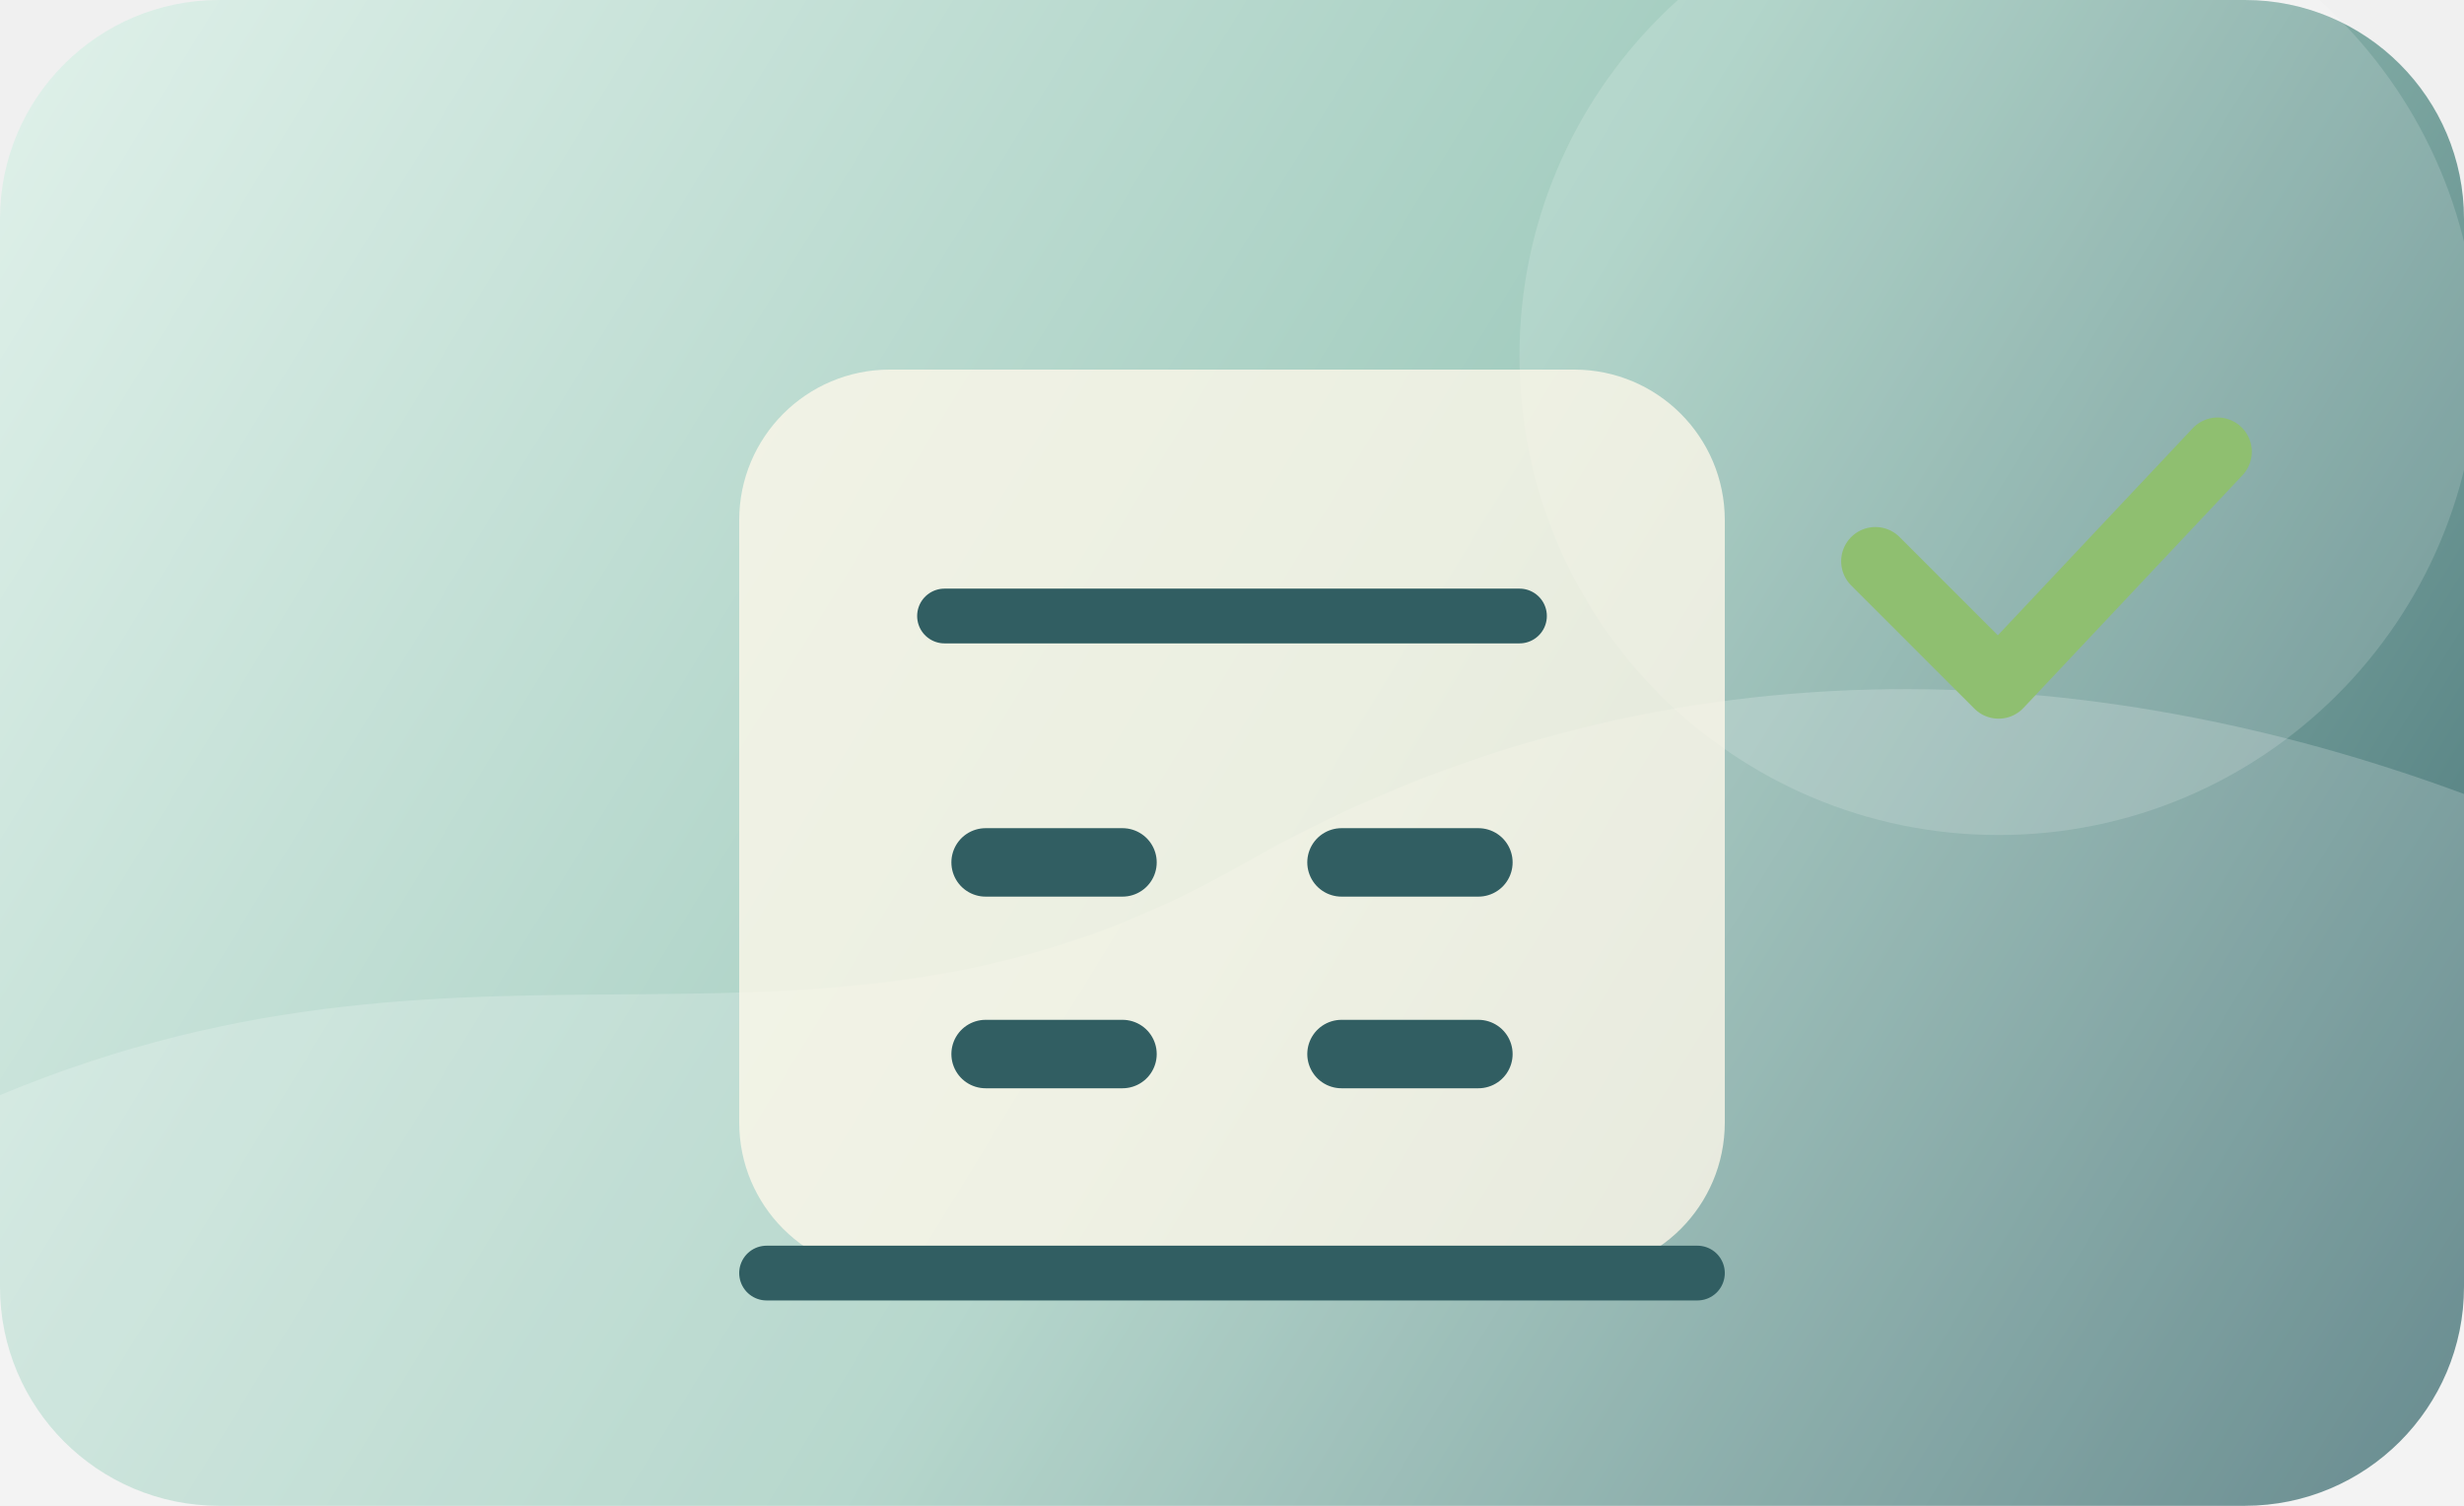
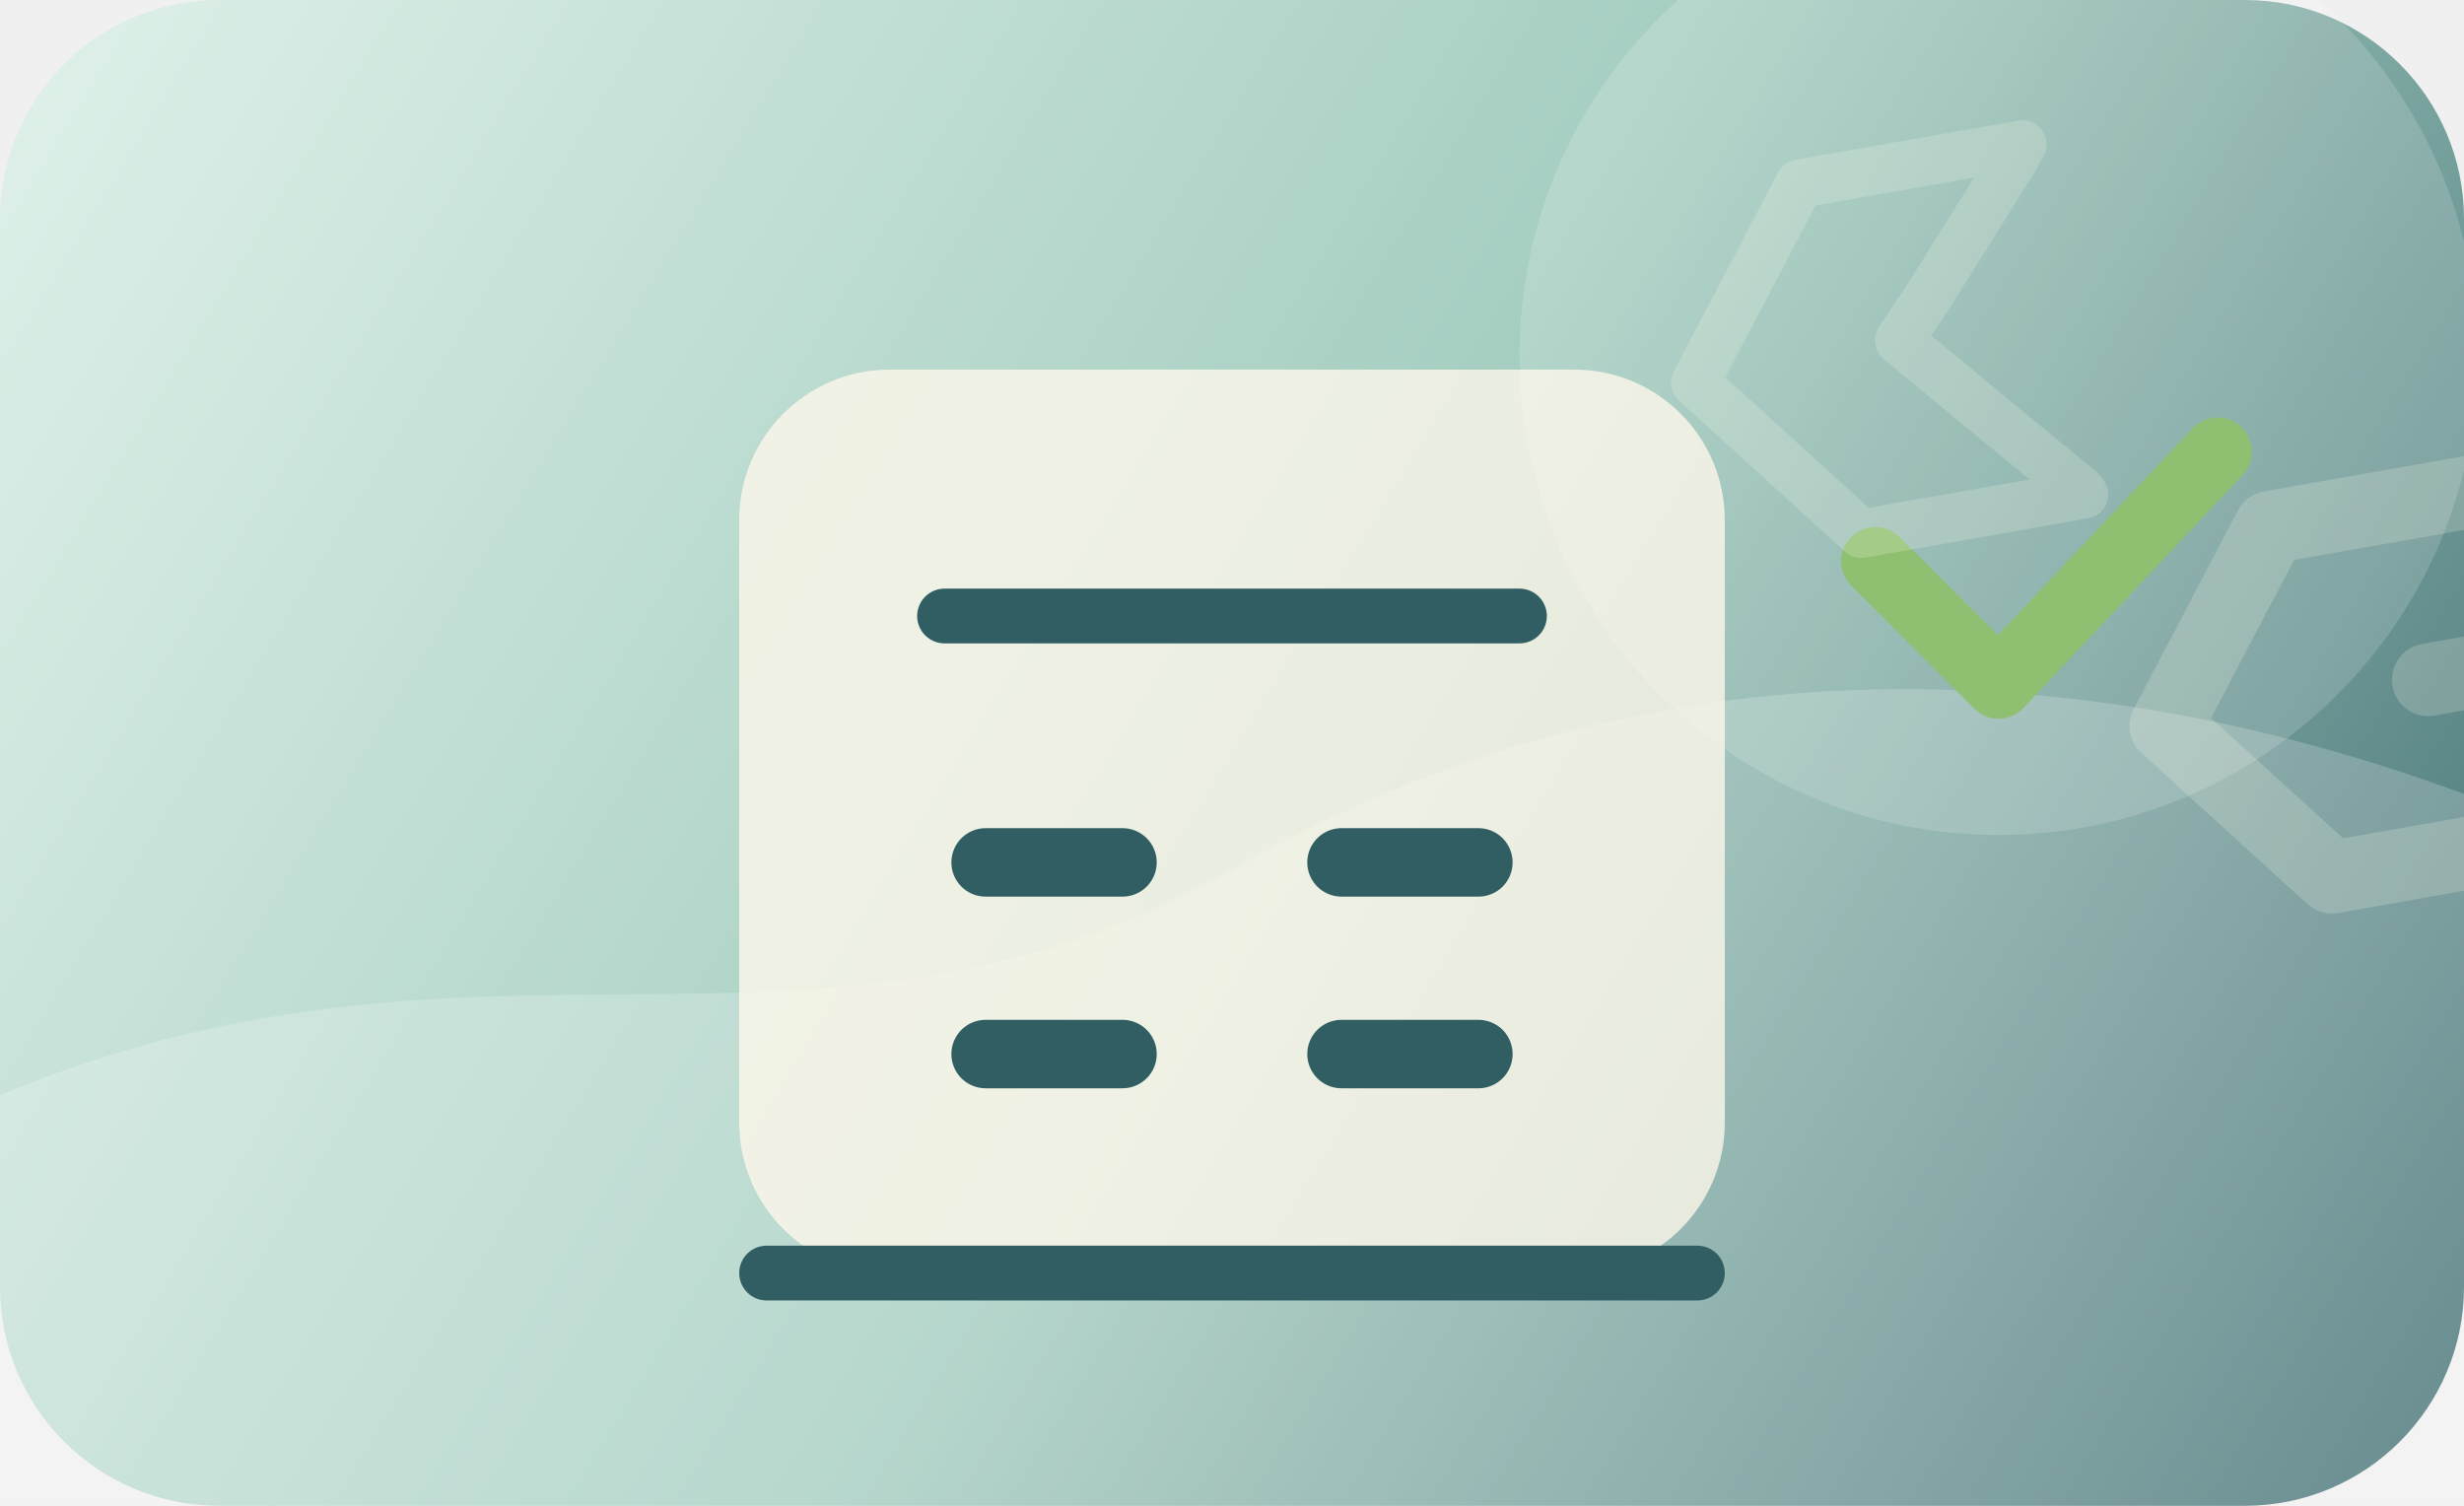
<svg xmlns="http://www.w3.org/2000/svg" width="360" height="220" viewBox="0 0 360 220" fill="none">
  <rect width="360" height="220" rx="32" fill="url(#access_bg)" />
  <path d="M0 160C72 130 120 162 182 126C242 92 306 96 360 116V220H0V160Z" fill="#FFFFFF" fill-opacity="0.20" />
  <circle cx="292" cy="52" r="70" fill="#FFFFFF" fill-opacity="0.16" />
  <rect x="108" y="54" width="144" height="132" rx="22" fill="#FFF8EA" fill-opacity="0.78" />
  <path d="M138 90H222" stroke="#315E62" stroke-width="8" stroke-linecap="round" />
  <path d="M144 126H164M196 126H216M144 154H164M196 154H216" stroke="#315E62" stroke-width="10" stroke-linecap="round" />
  <path d="M112 186H248" stroke="#315E62" stroke-width="8" stroke-linecap="round" />
  <path d="M274 82L292 100L324 66" stroke="#8FBF70" stroke-width="10" stroke-linecap="round" stroke-linejoin="round" />
+   <g opacity="0.20" transform="translate(216 -10) rotate(-10 70 50) scale(1.18)">
+     <path d="M70 28H42L25 50L42 72H70M50.788 49.279L69.663 71.394M69.212 29.038L55.524 44.251L50.827 49.171" stroke="#FFF8EA" stroke-width="6" stroke-linejoin="round" stroke-linecap="round" fill="none" />
+     <g transform="translate(50 52)">
+       <path d="M70 28H42L25 50L42 72H70M58 50H80" stroke="#FFF8EA" stroke-width="9" stroke-linejoin="round" stroke-linecap="round" fill="none" />
+       <circle cx="80" cy="50" r="4.5" fill="#FFF8EA" />
+     </g>
+   </g>
  <defs>
    <linearGradient id="access_bg" x1="0" y1="0" x2="360" y2="220" gradientUnits="userSpaceOnUse">
      <stop stop-color="#E0F1EA" />
      <stop offset="0.52" stop-color="#A4CDC0" />
      <stop offset="1" stop-color="#426E73" />
    </linearGradient>
  </defs>
</svg>
